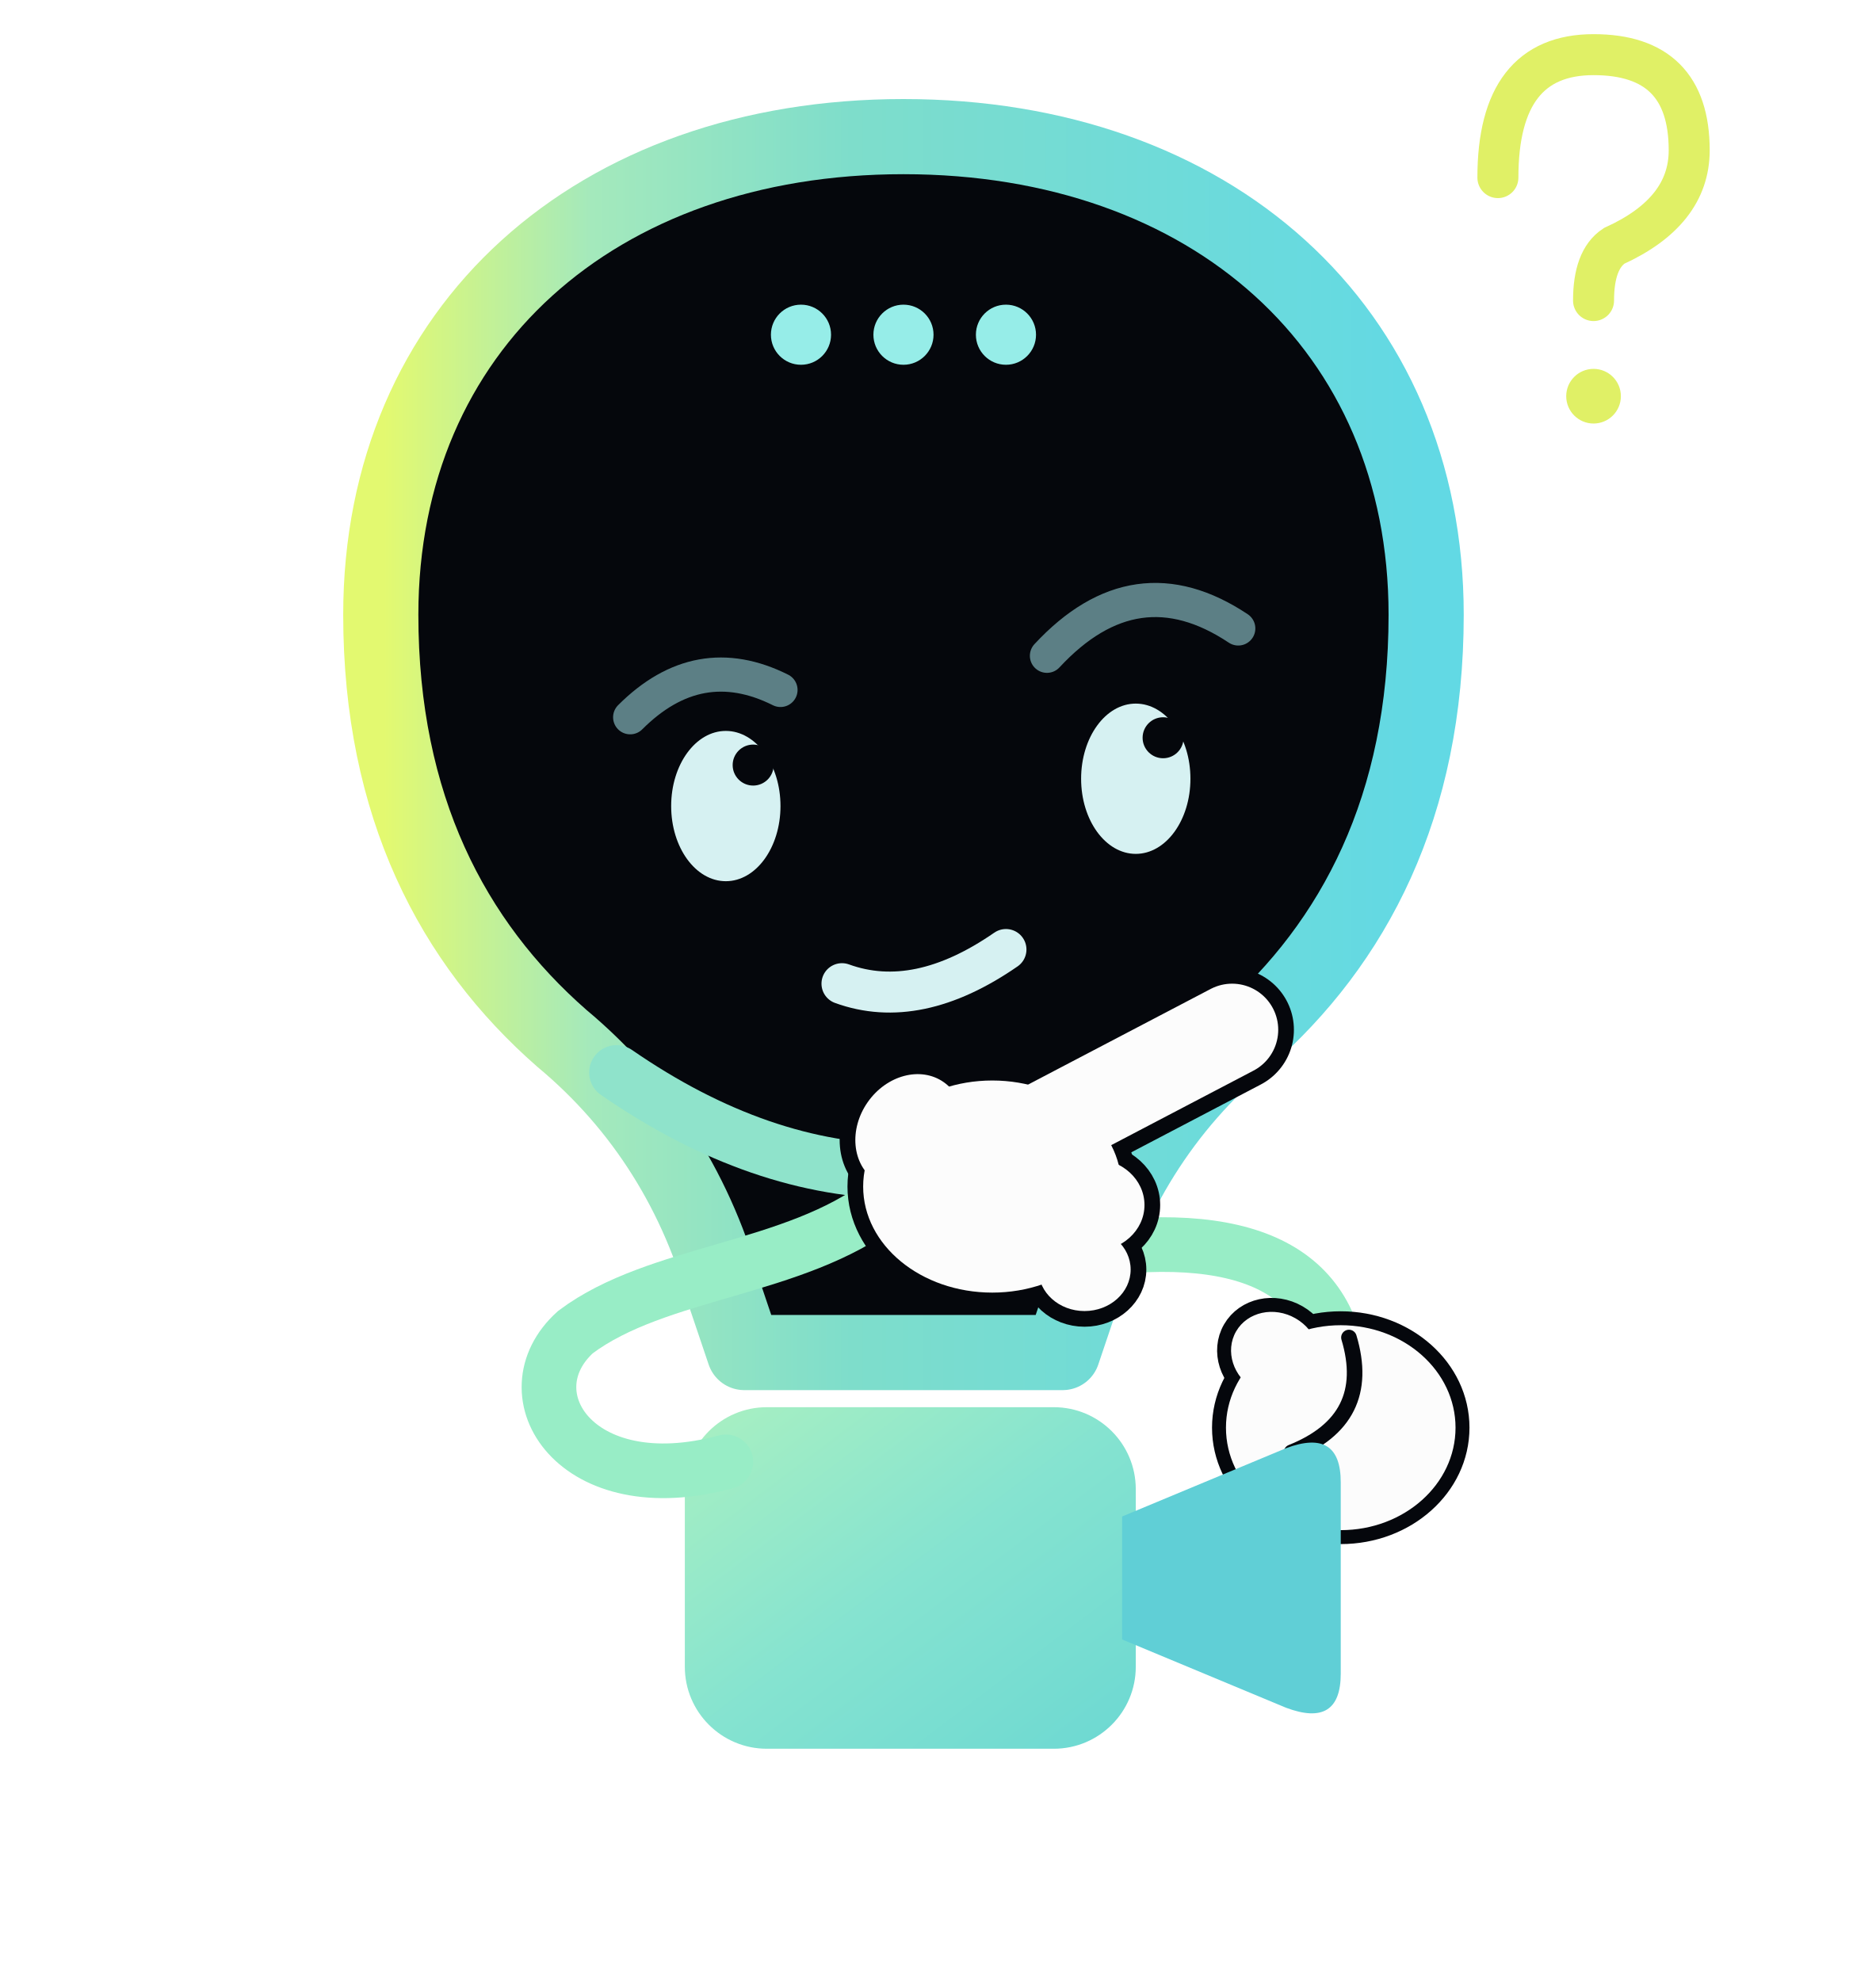
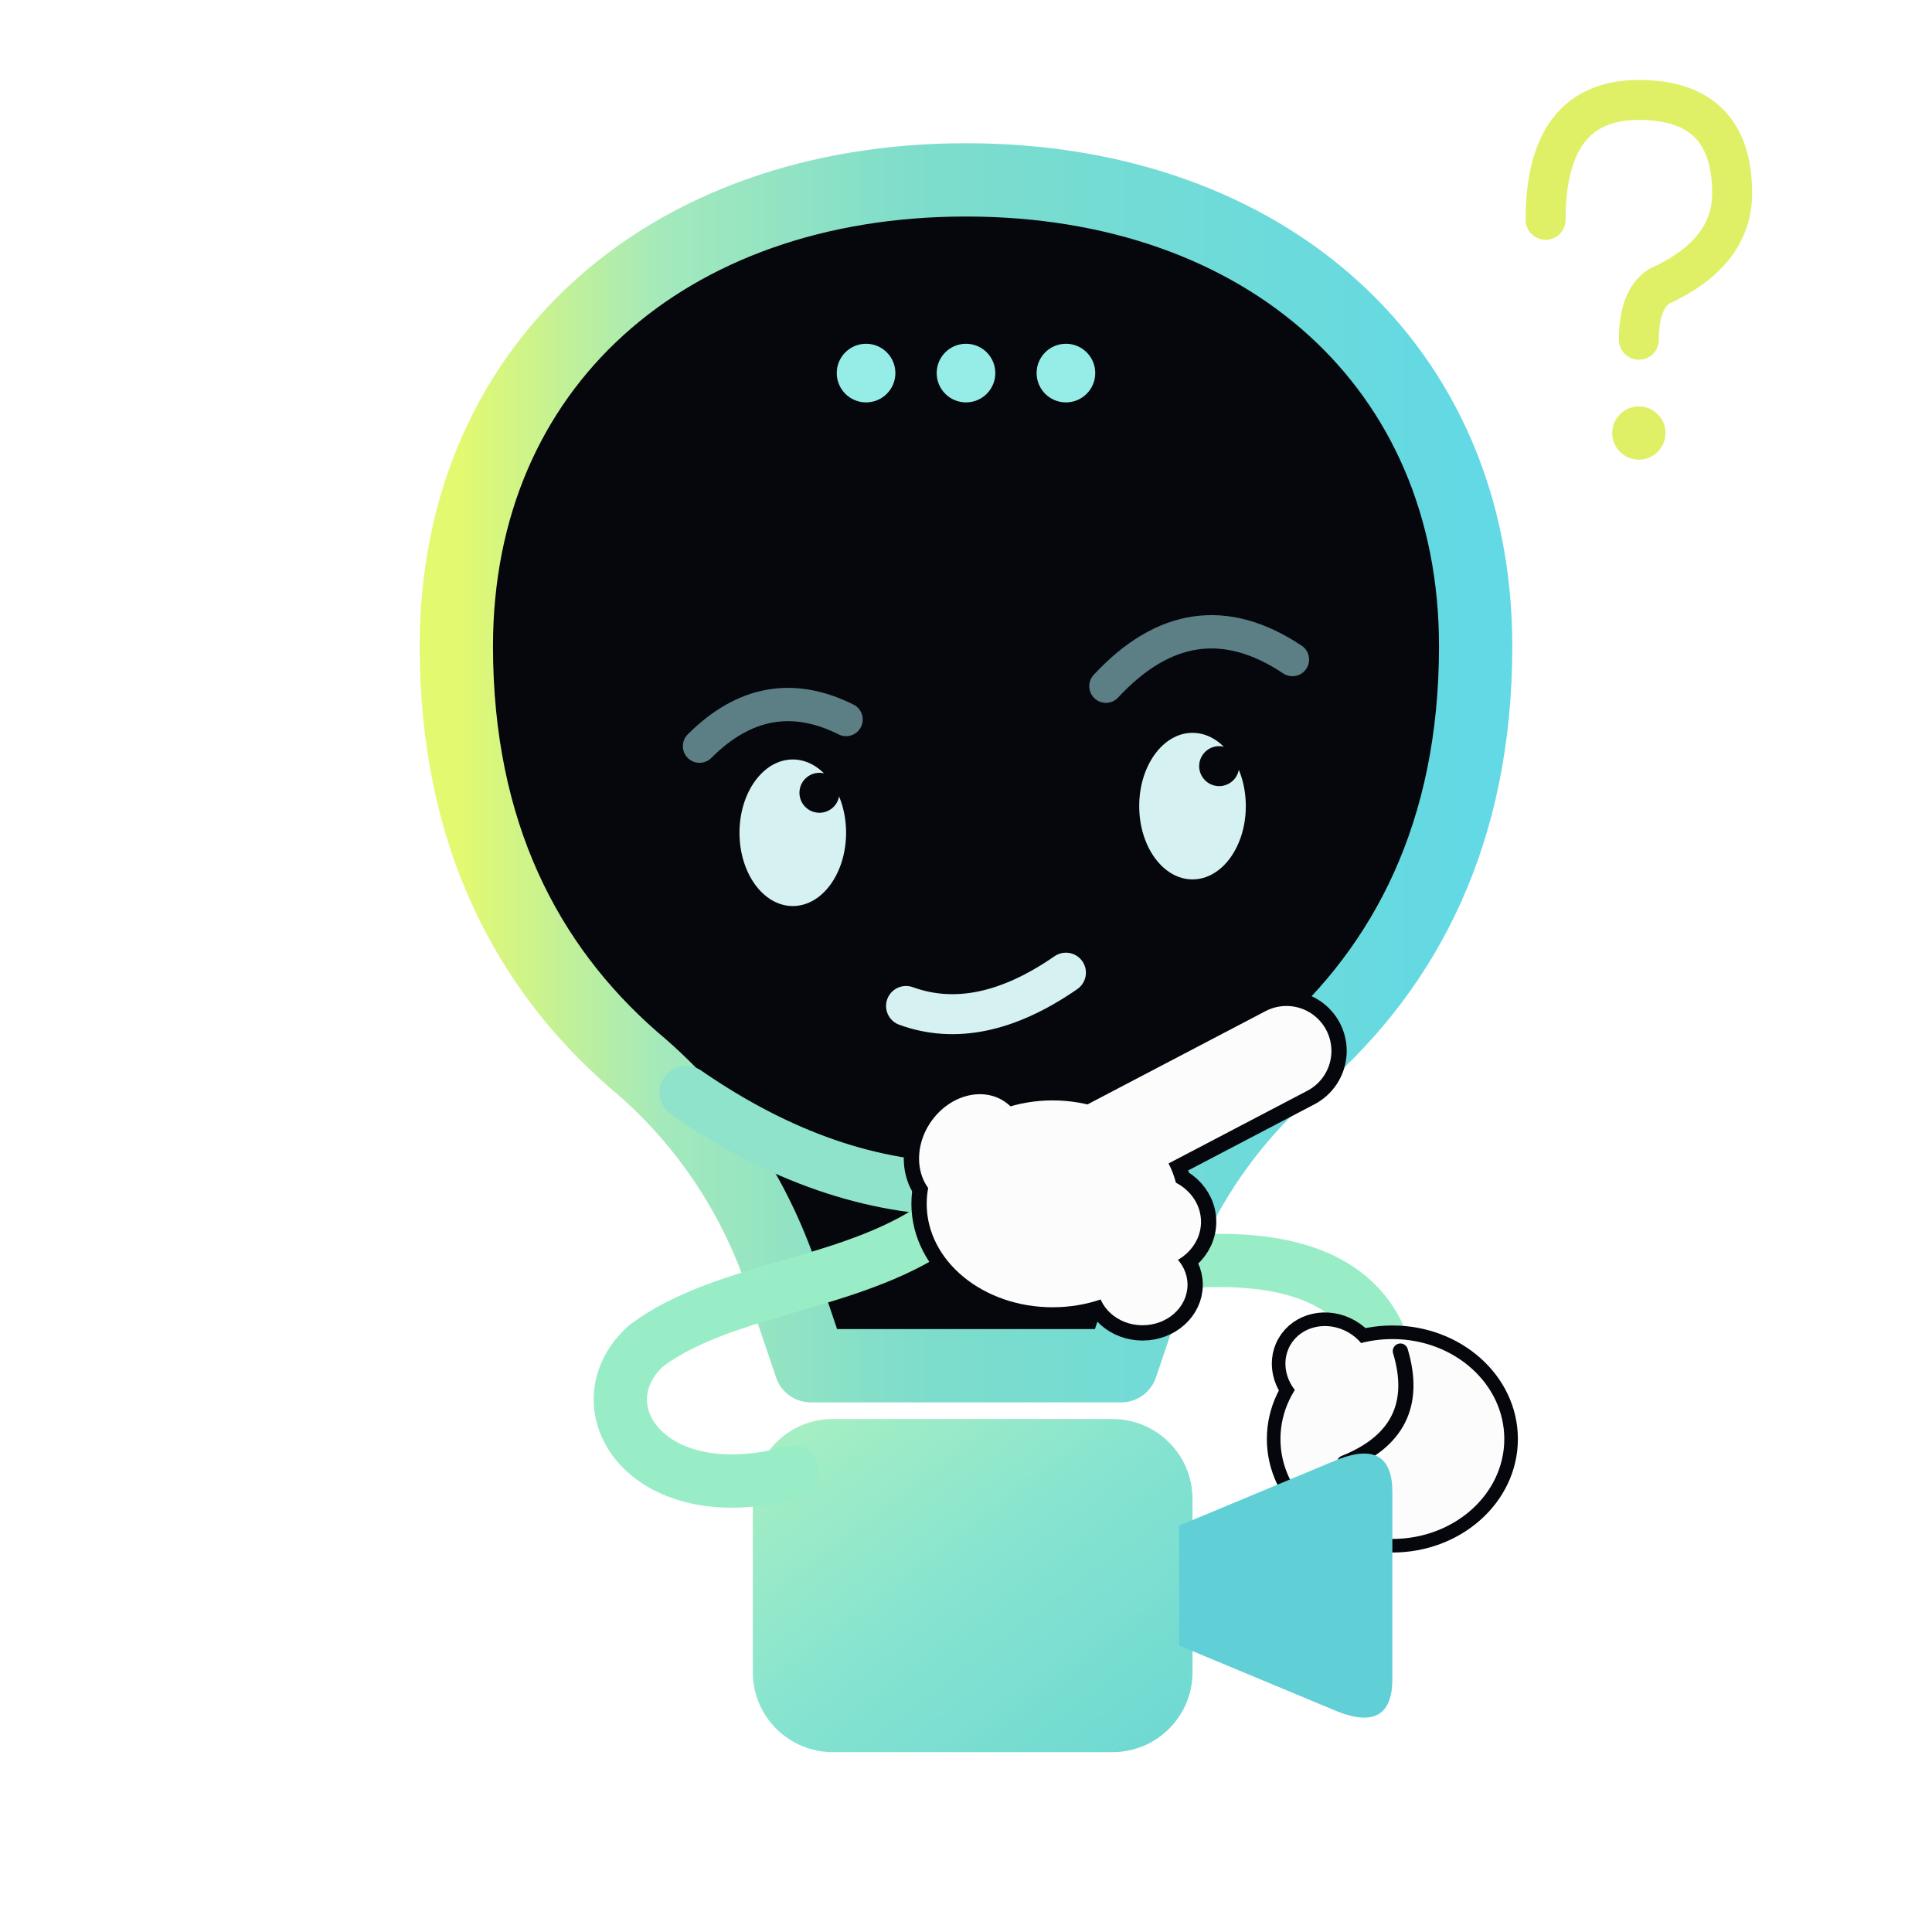
- <svg xmlns="http://www.w3.org/2000/svg" width="265" height="280" viewBox="-12 0 274 290" role="img" aria-label="Mascota PFR, pensando">
+ <svg xmlns="http://www.w3.org/2000/svg" width="280" height="280" viewBox="-25 -7 290 290" role="img" aria-label="Mascota PFR, pensando">
  <defs>
    <linearGradient id="grad" x1="0" y1="0" x2="1" y2="0" gradientUnits="objectBoundingBox">
      <stop offset="0" stop-color="#E3F970" />
      <stop offset="0.2" stop-color="#A4E9BC" />
      <stop offset="0.45" stop-color="#7EDDCB" />
      <stop offset="1" stop-color="#62D9E4" />
    </linearGradient>
    <linearGradient id="gcam" x1="0" y1="0" x2="1" y2="1">
      <stop offset="0" stop-color="#AAF0C1" />
      <stop offset="0.5" stop-color="#85E3D0" />
      <stop offset="1" stop-color="#6CD8D2" />
    </linearGradient>
  </defs>
  <g id="brazo_izquierdo">
    <path d="M147 183 Q184 178 184 204" fill="none" stroke="#98EDC6" stroke-width="8" stroke-linecap="round" />
  </g>
  <g id="mano_izquierda" transform="translate(184 209) scale(1.2)">
    <ellipse cx="0" cy="0" rx="14" ry="12.5" transform="rotate(0 0 0)" fill="#05070c" stroke="#05070c" stroke-width="3.4" stroke-linejoin="round" />
    <ellipse cx="-8" cy="-9" rx="5.5" ry="5" transform="rotate(30 -8 -9)" fill="#05070c" stroke="#05070c" stroke-width="3.4" stroke-linejoin="round" />
    <ellipse cx="0" cy="0" rx="14" ry="12.5" transform="rotate(0 0 0)" fill="#FCFCFC" />
    <ellipse cx="-8" cy="-9" rx="5.5" ry="5" transform="rotate(30 -8 -9)" fill="#FCFCFC" />
    <path d="M1 -11 Q4 -1 -6 3" fill="none" stroke="#05070c" stroke-width="1.9" stroke-linecap="round" />
  </g>
  <g id="cabeza">
    <path d="M96.7 198 L94 190 C90 175 82 162 70 152 C54 138 43.5 118 43.5 90 C43.5 48 75 20 120 20 C165 20 196.5 48 196.5 90 C196.5 118 186 138 170 152 C158 162 150 175 146 190 L143.3 198 Z" fill="#05070c" stroke="url(#grad)" stroke-width="11" stroke-linejoin="round" stroke-linecap="butt" />
  </g>
  <g id="cuello_hueco">
    <path d="M78 157 Q120 186 162 157" fill="none" stroke="#8FE3CB" stroke-width="8" stroke-linecap="round" />
  </g>
  <g id="tres_puntos">
    <circle cx="105" cy="49" r="4.4" fill="#96EDE8" />
    <circle cx="120" cy="49" r="4.4" fill="#96EDE8" />
    <circle cx="135" cy="49" r="4.4" fill="#96EDE8" />
  </g>
  <g id="camara" transform="translate(0 -10)">
    <rect x="88" y="216" width="66" height="50" rx="12" fill="url(#gcam)" />
    <path d="M152 232 L176 222 Q184 219 184 227 L184 255 Q184 263 176 260 L152 250 Z" fill="#60CFD6" />
  </g>
  <g id="ojos" transform="translate(0 -5)">
    <path d="M80 110 Q90 100 102 106" fill="none" stroke="#5C7F85" stroke-width="5" stroke-linecap="round" />
    <path d="M141 101 Q154 87 169 97" fill="none" stroke="#5C7F85" stroke-width="5" stroke-linecap="round" />
    <ellipse cx="94" cy="123" rx="8" ry="11" fill="#D6F1F2" />
    <ellipse cx="154" cy="119" rx="8" ry="11" fill="#D6F1F2" />
    <circle cx="98" cy="117" r="3" fill="#05070c" />
    <circle cx="158" cy="113" r="3" fill="#05070c" />
  </g>
  <g id="boca" transform="translate(0 -4)">
    <path d="M111 148 Q122 152 135 143" fill="none" stroke="#D6F1F2" stroke-width="6" stroke-linecap="round" />
  </g>
  <g id="brazo_derecho">
    <path d="M94 214 C72 220 62 204 72 195 C84 186 104 186 117 176" fill="none" stroke="#98EDC6" stroke-width="8" stroke-linecap="round" />
  </g>
  <g id="mano_derecha" transform="translate(133 171) scale(1.35)">
    <ellipse cx="0" cy="2" rx="14" ry="11.5" transform="rotate(0 0 2)" fill="#05070c" stroke="#05070c" stroke-width="3.4" stroke-linejoin="round" />
    <ellipse cx="11" cy="4" rx="5.5" ry="5" transform="rotate(0 11 4)" fill="#05070c" stroke="#05070c" stroke-width="3.4" stroke-linejoin="round" />
    <ellipse cx="10" cy="11" rx="5" ry="4.5" transform="rotate(0 10 11)" fill="#05070c" stroke="#05070c" stroke-width="3.4" stroke-linejoin="round" />
    <ellipse cx="-9" cy="-4" rx="5.5" ry="6.5" transform="rotate(35 -9 -4)" fill="#05070c" stroke="#05070c" stroke-width="3.4" stroke-linejoin="round" />
    <path d="M5 -4 L26 -15" fill="none" stroke="#05070c" stroke-width="13.4" stroke-linecap="round" stroke-linejoin="round" />
    <ellipse cx="0" cy="2" rx="14" ry="11.5" transform="rotate(0 0 2)" fill="#FCFCFC" />
    <ellipse cx="11" cy="4" rx="5.5" ry="5" transform="rotate(0 11 4)" fill="#FCFCFC" />
    <ellipse cx="10" cy="11" rx="5" ry="4.5" transform="rotate(0 10 11)" fill="#FCFCFC" />
    <ellipse cx="-9" cy="-4" rx="5.5" ry="6.5" transform="rotate(35 -9 -4)" fill="#FCFCFC" />
    <path d="M5 -4 L26 -15" fill="none" stroke="#FCFCFC" stroke-width="10" stroke-linecap="round" stroke-linejoin="round" />
  </g>
  <g id="efectos">
    <path d="M207 26 Q207 8 221 8 Q235 8 235 22 Q235 31 224 36 Q221 38 221 44" fill="none" stroke="#E0F066" stroke-width="6" stroke-linecap="round" />
    <circle cx="221" cy="58" r="4" fill="#E0F066" />
  </g>
</svg>
